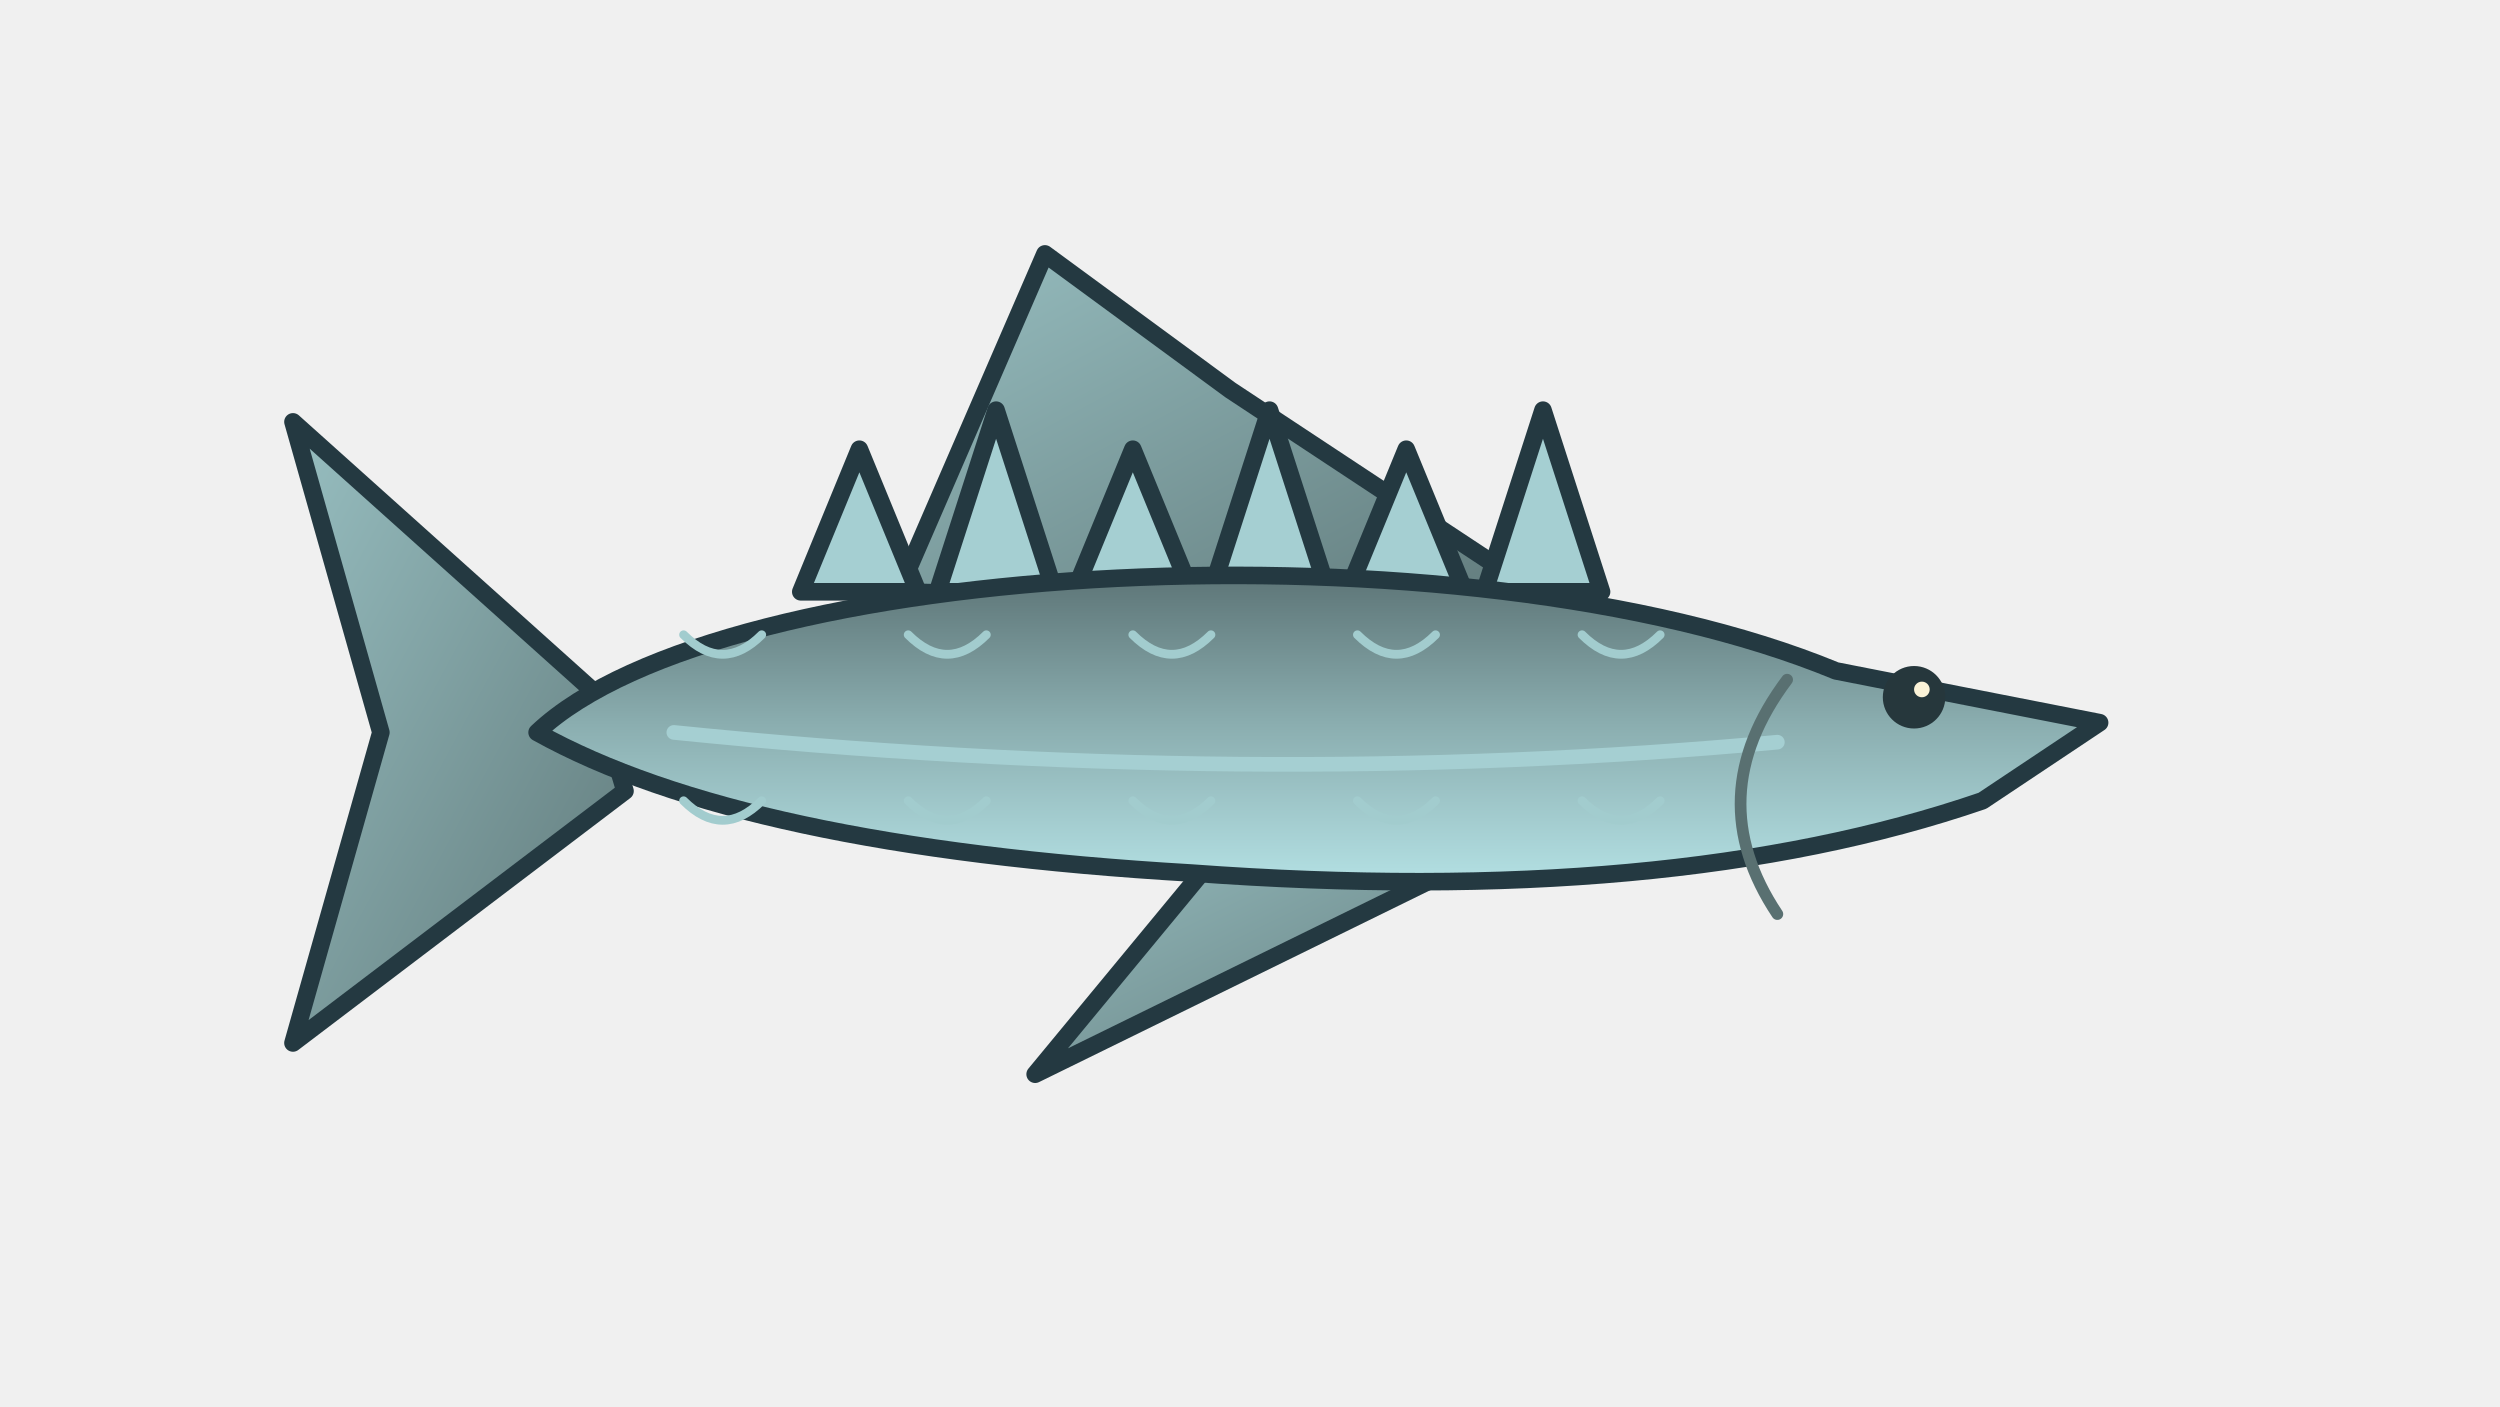
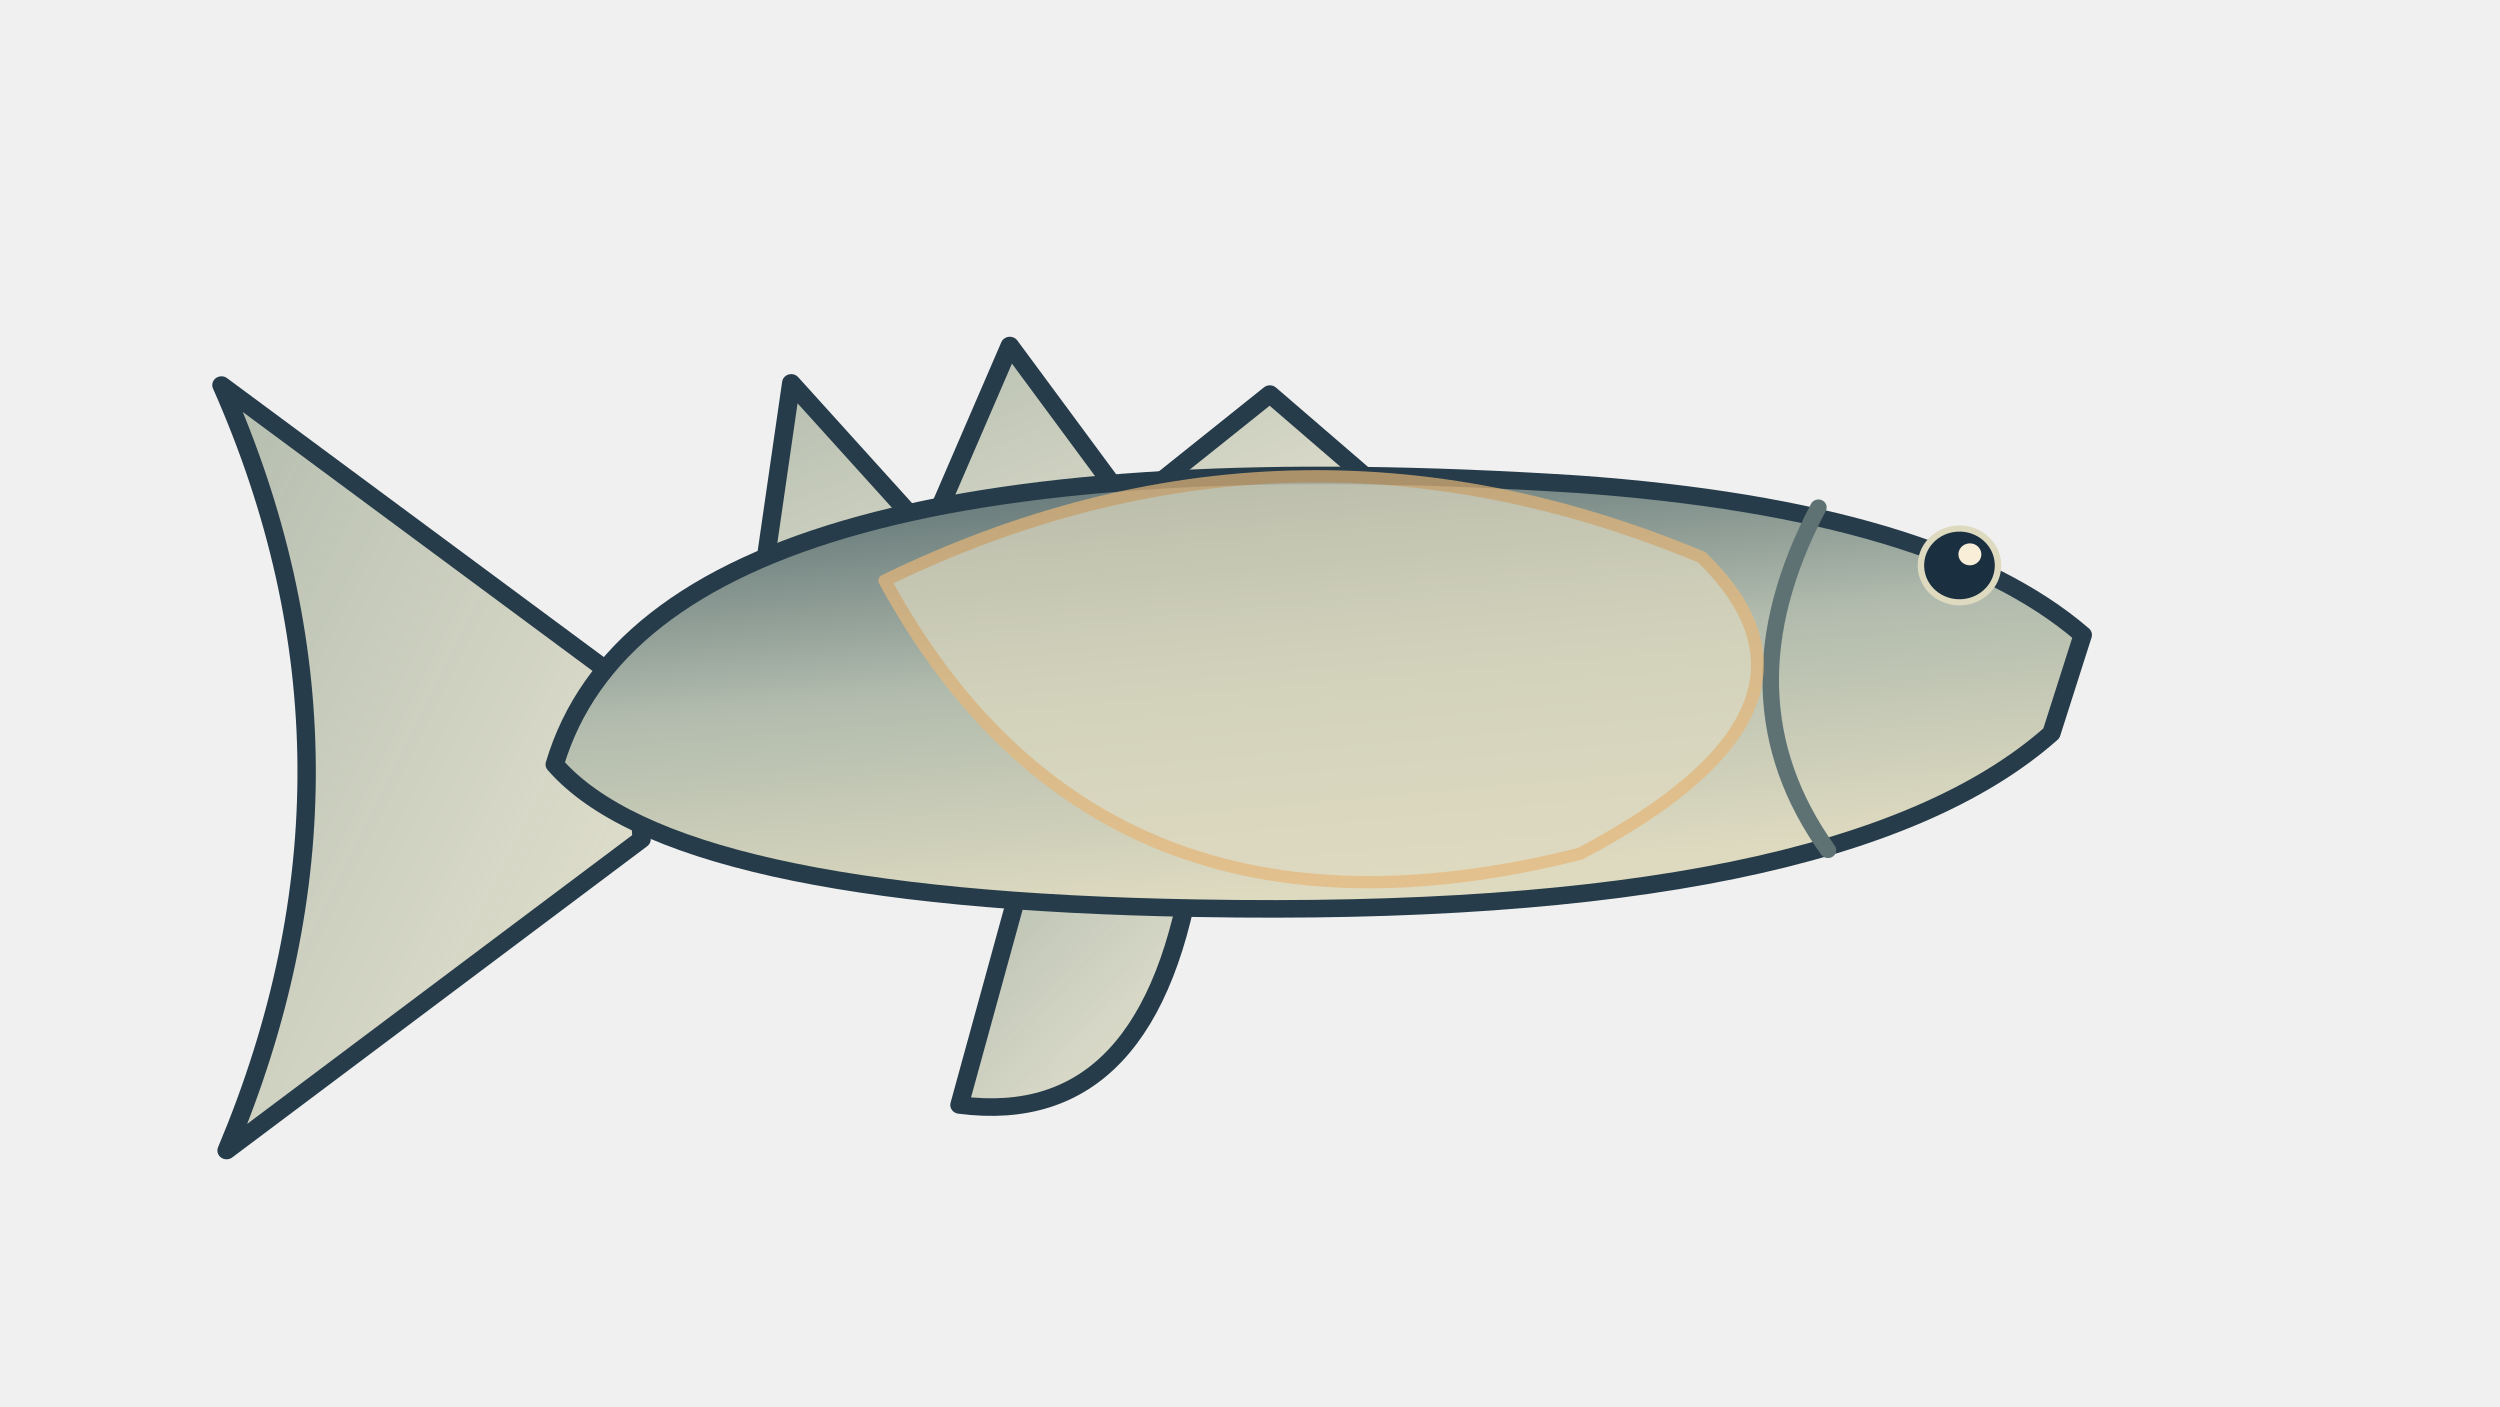
<svg xmlns="http://www.w3.org/2000/svg" width="256" height="144" viewBox="0 0 256 144">
  <defs>
-     <linearGradient id="body" x2="0" y2="1">
-       <stop stop-color="#5d7577" />
-       <stop offset=".48" stop-color="#8aadaf" />
-       <stop offset="1" stop-color="#b3e0e3" />
+     <linearGradient id="body" x1="0" y1="0" x2=".15" y2="1">
+       <stop stop-color="#5e7274" />
+       <stop offset=".48" stop-color="#b1bbad" />
+       <stop offset="1" stop-color="#dedac0" />
    </linearGradient>
-     <linearGradient id="fin" x2="1" y2="1">
-       <stop stop-color="#97bec0" />
-       <stop offset="1" stop-color="#60797a" />
+     <linearGradient id="fin" x1="0" y1="0" x2="1" y2="1">
+       <stop stop-color="#b1bbad" />
+       <stop offset="1" stop-color="#dedac0" stop-opacity=".65" />
    </linearGradient>
  </defs>
-   <path d="M61.00 71.00 L30.00 43.20 L39.00 75.00 L30.00 106.80 L64.00 81.00 Z" fill="url(#fin)" stroke="#243941" stroke-width="1.8" stroke-linecap="round" stroke-linejoin="round" />
-   <path d="M92.00 60.60 L107.00 26.00 L126.00 39.95 L160.00 62.40 Z" fill="url(#fin)" stroke="#243941" stroke-width="1.8" stroke-linecap="round" stroke-linejoin="round" />
-   <path d="M82.00 60.60 L88.00 46.00 L94.00 60.60 Z" fill="#a5cfd2" stroke="#243941" stroke-width="1.8" stroke-linecap="round" stroke-linejoin="round" />
-   <path d="M96.00 60.60 L102.00 42.00 L108.00 60.60 Z" fill="#a5cfd2" stroke="#243941" stroke-width="1.8" stroke-linecap="round" stroke-linejoin="round" />
-   <path d="M110.00 60.60 L116.00 46.00 L122.00 60.60 Z" fill="#a5cfd2" stroke="#243941" stroke-width="1.8" stroke-linecap="round" stroke-linejoin="round" />
-   <path d="M124.00 60.60 L130.00 42.00 L136.00 60.60 Z" fill="#a5cfd2" stroke="#243941" stroke-width="1.8" stroke-linecap="round" stroke-linejoin="round" />
-   <path d="M138.00 60.60 L144.00 46.00 L150.00 60.60 Z" fill="#a5cfd2" stroke="#243941" stroke-width="1.8" stroke-linecap="round" stroke-linejoin="round" />
-   <path d="M152.00 60.60 L158.00 42.00 L164.00 60.60 Z" fill="#a5cfd2" stroke="#243941" stroke-width="1.8" stroke-linecap="round" stroke-linejoin="round" />
-   <path d="M126.00 85.80 L106.00 110.00 L159.00 84.00 Z" fill="url(#fin)" stroke="#243941" stroke-width="1.8" stroke-linecap="round" stroke-linejoin="round" />
-   <path d="M55.0 75 C74.0 57 150.0 53 188.0 68.7 L215.0 74 L203.0 82 Q171.0 93 122 89.4 Q76.0 86.7 55.0 75 Z" fill="url(#body)" stroke="#243941" stroke-width="1.8" stroke-linecap="round" stroke-linejoin="round" />
-   <path d="M69.0 75 Q128 81 182.0 76" fill="none" stroke="#a5cfd2" stroke-width="1.5" stroke-linecap="round" stroke-linejoin="round" />
-   <path d="M183.0 69.6 q-9 12 -1 24" fill="none" stroke="#597071" stroke-width="1.2" stroke-linecap="round" stroke-linejoin="round" />
-   <circle cx="196.00" cy="71.40" r="3.2" fill="#26373c" />
-   <circle cx="196.80" cy="70.60" r="0.8" fill="#fbf3d8" />
-   <path d="M70 65 q4 4 8 0" fill="none" stroke="#a2ccce" stroke-width="0.9" stroke-linecap="round" stroke-linejoin="round" />
-   <path d="M93 65 q4 4 8 0" fill="none" stroke="#a2ccce" stroke-width="0.9" stroke-linecap="round" stroke-linejoin="round" />
-   <path d="M116 65 q4 4 8 0" fill="none" stroke="#a2ccce" stroke-width="0.9" stroke-linecap="round" stroke-linejoin="round" />
-   <path d="M139 65 q4 4 8 0" fill="none" stroke="#a2ccce" stroke-width="0.9" stroke-linecap="round" stroke-linejoin="round" />
-   <path d="M162 65 q4 4 8 0" fill="none" stroke="#a2ccce" stroke-width="0.9" stroke-linecap="round" stroke-linejoin="round" />
-   <path d="M70 82 q4 4 8 0" fill="none" stroke="#a2ccce" stroke-width="0.9" stroke-linecap="round" stroke-linejoin="round" />
-   <path d="M93 82 q4 4 8 0" fill="none" stroke="#a2ccce" stroke-width="0.9" stroke-linecap="round" stroke-linejoin="round" />
-   <path d="M116 82 q4 4 8 0" fill="none" stroke="#a2ccce" stroke-width="0.9" stroke-linecap="round" stroke-linejoin="round" />
-   <path d="M139 82 q4 4 8 0" fill="none" stroke="#a2ccce" stroke-width="0.9" stroke-linecap="round" stroke-linejoin="round" />
-   <path d="M162 82 q4 4 8 0" fill="none" stroke="#a2ccce" stroke-width="0.9" stroke-linecap="round" stroke-linejoin="round" />
+   <defs>
+     <clipPath id="clip">
+       <path d="M52 75 Q65 37 165 49 Q204 54 219 69 L215 80 Q191 100 121 95 Q64 91 52 75Z" fill="#fff" stroke="none" stroke-width="0" stroke-linejoin="round" stroke-linecap="round" />
+     </clipPath>
+   </defs>
+   <g transform="translate(128 72) scale(.94 .90) rotate(-3) translate(-128 -72)">
+     <path d="M61 67 L18 30 Q34 74 14 117 L61 84Z" fill="url(#fin)" stroke="#263c4a" stroke-width="2" stroke-linejoin="round" stroke-linecap="round" />
+     <path d="M75.00 59.00 L80.00 33.00 L94.00 51.00 L104.00 30.00 L116.00 49.00 L132.00 37.00 L154.00 59.00 Z" fill="url(#fin)" stroke="#263c4a" stroke-width="2" stroke-linejoin="round" stroke-linecap="round" />
+     <path d="M121 89 Q115 120 94 116 L102 91Z" fill="url(#fin)" stroke="#263c4a" stroke-width="2" stroke-linejoin="round" stroke-linecap="round" />
+     <path d="M52 75 Q65 37 165 49 Q204 54 219 69 L215 80 Q191 100 121 95 Q64 91 52 75Z" fill="url(#body)" stroke="#263c4a" stroke-width="2" stroke-linejoin="round" stroke-linecap="round" />
+     <path d="M191 53 Q179 74 190 92" fill="none" stroke="#5e7274" stroke-width="1.8" stroke-linejoin="round" stroke-linecap="round" />
+     <path d="M89 56 Q134 36 178 58 Q194 76 163 91 Q110 102 89 56Z" fill="#dedac0" stroke="#e5b779" stroke-width="1.4" stroke-linejoin="round" stroke-linecap="round" opacity=".7" />
+     <circle cx="206.00" cy="60.40" r="4.20" fill="#1a3040" stroke="#dedac0" stroke-width="0.7" />
+     <circle cx="207.20" cy="59.20" r="1.25" fill="#f9efd8" stroke="none" stroke-width="0" />
+   </g>
</svg>
